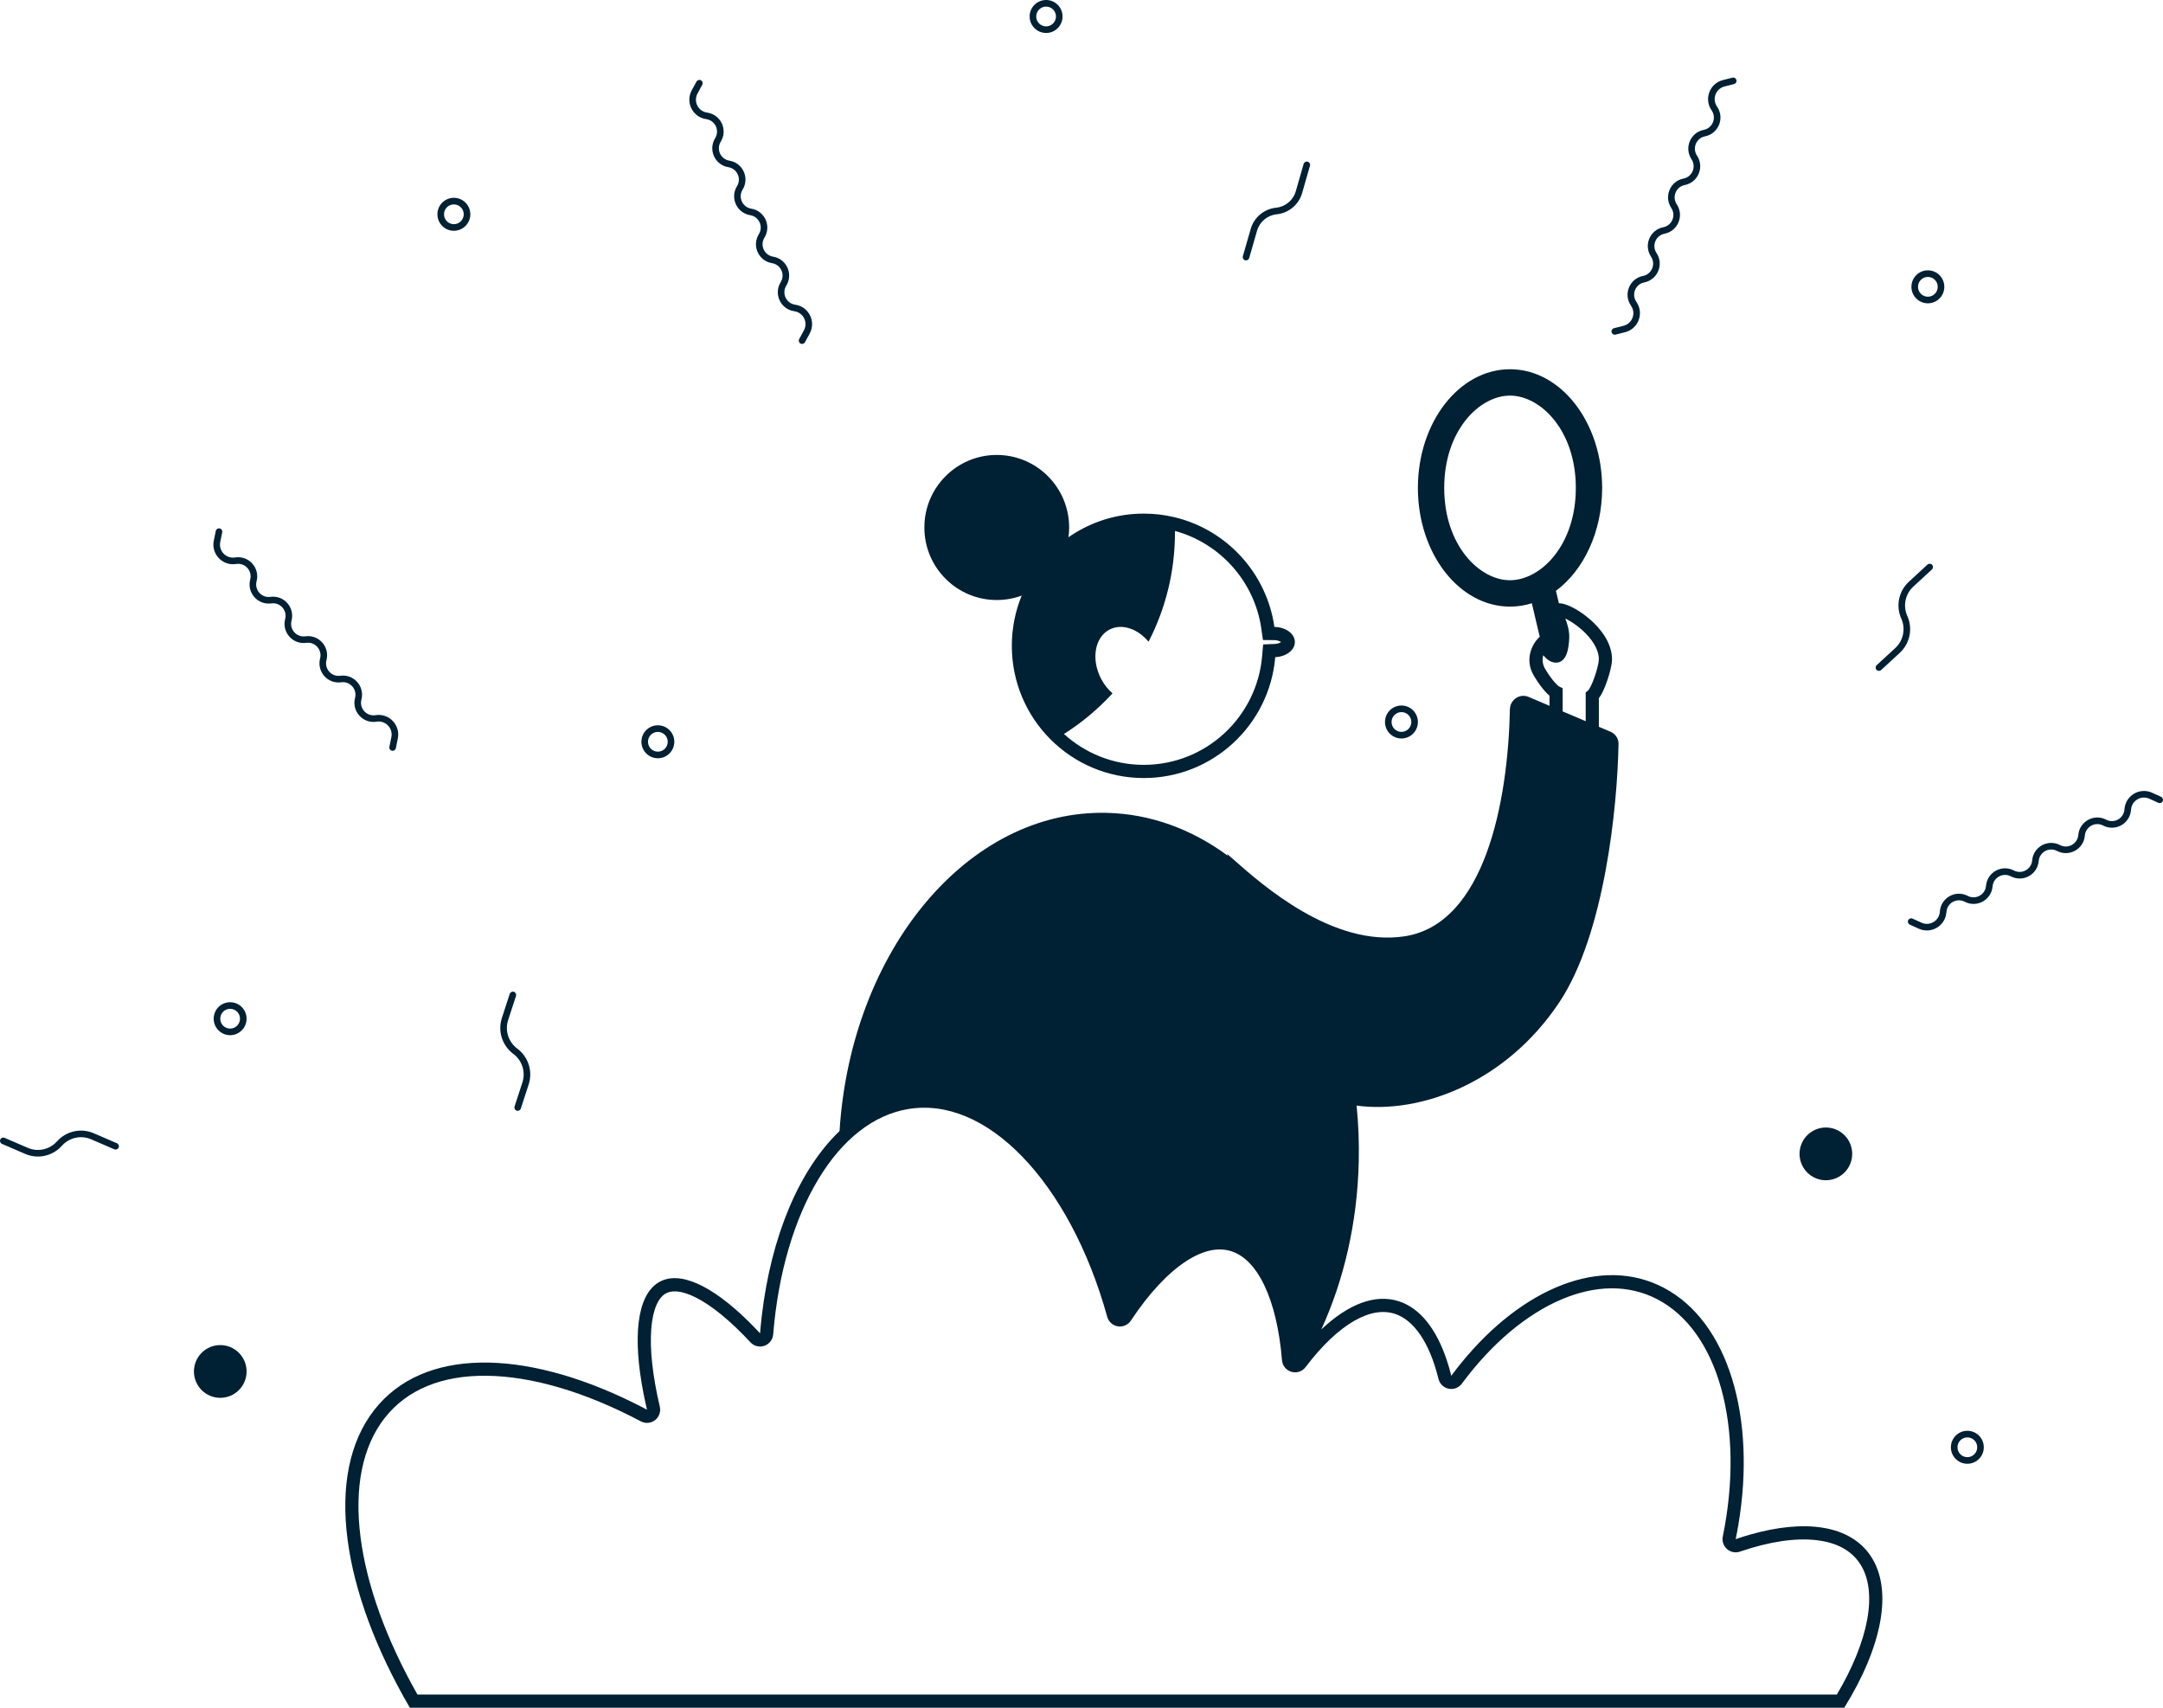
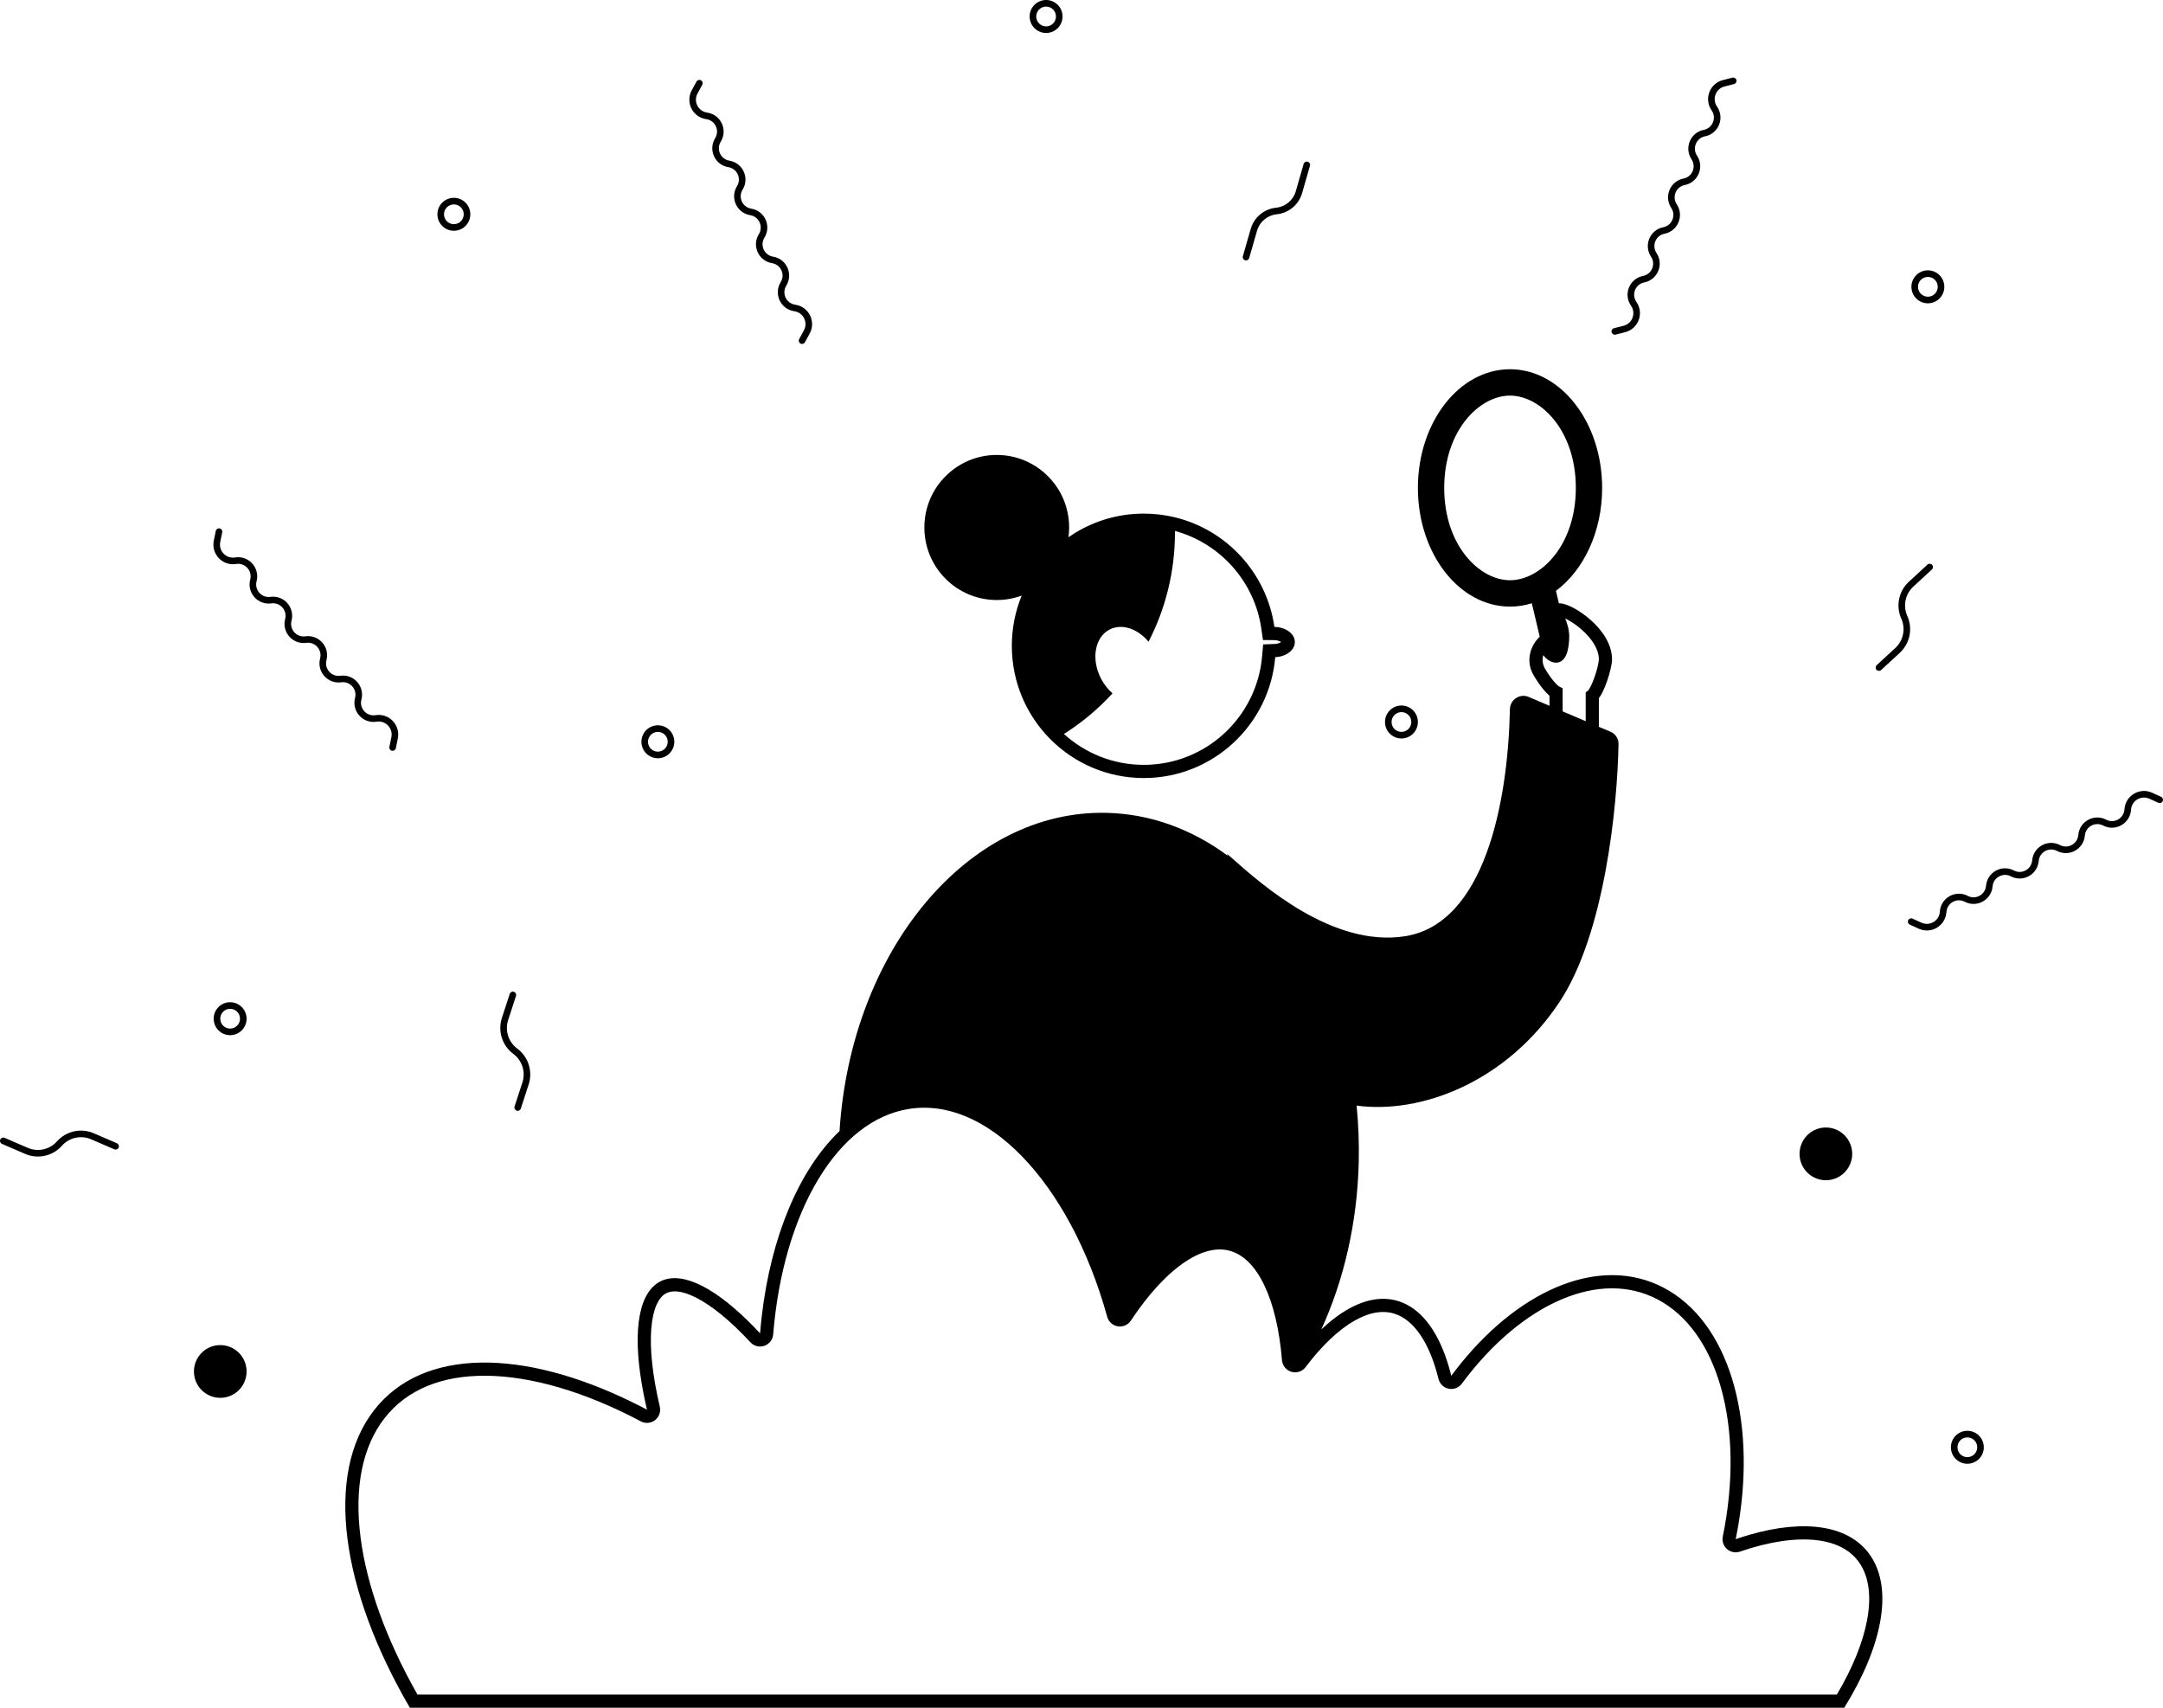
<svg xmlns="http://www.w3.org/2000/svg" width="190" height="150" viewBox="0 0 190 150" fill="none">
-   <path fill-rule="evenodd" clip-rule="evenodd" d="M93.335 1.448C93.335 2.248 92.689 2.896 91.891 2.896C91.092 2.896 90.445 2.248 90.445 1.448C90.445 0.648 91.092 0 91.891 0C92.689 0 93.335 0.648 93.335 1.448ZM92.757 1.448C92.757 1.928 92.369 2.317 91.891 2.317C91.412 2.317 91.023 1.928 91.023 1.448C91.023 0.968 91.412 0.579 91.891 0.579C92.369 0.579 92.757 0.968 92.757 1.448Z" fill="#002033" />
-   <path fill-rule="evenodd" clip-rule="evenodd" d="M41.313 18.822C41.313 19.622 40.666 20.27 39.868 20.27C39.07 20.27 38.423 19.622 38.423 18.822C38.423 18.023 39.07 17.375 39.868 17.375C40.666 17.375 41.313 18.023 41.313 18.822ZM40.735 18.822C40.735 19.302 40.347 19.691 39.868 19.691C39.389 19.691 39.001 19.302 39.001 18.822C39.001 18.343 39.389 17.954 39.868 17.954C40.347 17.954 40.735 18.343 40.735 18.822Z" fill="#002033" />
-   <path fill-rule="evenodd" clip-rule="evenodd" d="M123.104 64.865C123.902 64.865 124.549 64.217 124.549 63.417C124.549 62.617 123.902 61.969 123.104 61.969C122.306 61.969 121.659 62.617 121.659 63.417C121.659 64.217 122.306 64.865 123.104 64.865ZM123.104 64.286C123.583 64.286 123.971 63.897 123.971 63.417C123.971 62.937 123.583 62.548 123.104 62.548C122.625 62.548 122.237 62.937 122.237 63.417C122.237 63.897 122.625 64.286 123.104 64.286Z" fill="#002033" />
-   <path fill-rule="evenodd" clip-rule="evenodd" d="M59.232 65.154C59.232 65.954 58.585 66.602 57.787 66.602C56.989 66.602 56.342 65.954 56.342 65.154C56.342 64.355 56.989 63.707 57.787 63.707C58.585 63.707 59.232 64.355 59.232 65.154ZM58.654 65.154C58.654 65.634 58.266 66.023 57.787 66.023C57.308 66.023 56.92 65.634 56.92 65.154C56.92 64.675 57.308 64.286 57.787 64.286C58.266 64.286 58.654 64.675 58.654 65.154Z" fill="#002033" />
-   <path fill-rule="evenodd" clip-rule="evenodd" d="M172.814 128.571C173.612 128.571 174.259 127.923 174.259 127.124C174.259 126.324 173.612 125.676 172.814 125.676C172.016 125.676 171.369 126.324 171.369 127.124C171.369 127.923 172.016 128.571 172.814 128.571ZM172.814 127.992C173.293 127.992 173.681 127.603 173.681 127.124C173.681 126.644 173.293 126.255 172.814 126.255C172.335 126.255 171.947 126.644 171.947 127.124C171.947 127.603 172.335 127.992 172.814 127.992Z" fill="#002033" />
-   <path fill-rule="evenodd" clip-rule="evenodd" d="M170.791 25.193C170.791 25.993 170.144 26.641 169.346 26.641C168.548 26.641 167.901 25.993 167.901 25.193C167.901 24.393 168.548 23.745 169.346 23.745C170.144 23.745 170.791 24.393 170.791 25.193ZM170.213 25.193C170.213 25.673 169.825 26.062 169.346 26.062C168.867 26.062 168.479 25.673 168.479 25.193C168.479 24.713 168.867 24.324 169.346 24.324C169.825 24.324 170.213 24.713 170.213 25.193Z" fill="#002033" />
-   <path fill-rule="evenodd" clip-rule="evenodd" d="M20.215 90.927C21.013 90.927 21.66 90.278 21.66 89.479C21.66 88.679 21.013 88.031 20.215 88.031C19.417 88.031 18.77 88.679 18.77 89.479C18.77 90.278 19.417 90.927 20.215 90.927ZM20.215 90.347C20.694 90.347 21.082 89.959 21.082 89.479C21.082 88.999 20.694 88.61 20.215 88.61C19.736 88.61 19.348 88.999 19.348 89.479C19.348 89.959 19.736 90.347 20.215 90.347Z" fill="#002033" />
-   <path d="M113.823 16.799L114.513 14.402C114.557 14.248 114.717 14.159 114.871 14.204C115.024 14.248 115.113 14.409 115.068 14.562L114.379 16.959C114.086 17.978 113.203 18.715 112.15 18.821C111.332 18.903 110.647 19.476 110.419 20.267L109.73 22.664C109.685 22.818 109.525 22.906 109.372 22.862C109.219 22.818 109.13 22.657 109.174 22.504L109.864 20.107C110.157 19.088 111.04 18.351 112.093 18.245C112.91 18.163 113.596 17.59 113.823 16.799Z" fill="#002033" />
-   <path d="M45.325 87.481L44.636 89.594C44.336 90.515 44.657 91.526 45.434 92.102C46.412 92.828 46.816 94.098 46.438 95.256L45.75 97.369C45.7 97.521 45.537 97.604 45.385 97.554C45.233 97.504 45.151 97.341 45.2 97.189L45.889 95.076C46.189 94.155 45.868 93.145 45.09 92.568C44.113 91.843 43.709 90.572 44.086 89.414L44.775 87.302C44.825 87.15 44.988 87.067 45.14 87.116C45.291 87.166 45.374 87.329 45.325 87.481Z" fill="#002033" />
-   <path d="M168.068 51.525L169.701 50.02C169.818 49.912 169.826 49.729 169.718 49.611C169.61 49.493 169.427 49.486 169.309 49.594L167.677 51.099C166.782 51.923 166.514 53.23 167.012 54.341C167.408 55.225 167.195 56.264 166.484 56.92L164.851 58.425C164.734 58.533 164.726 58.716 164.834 58.834C164.942 58.952 165.125 58.959 165.242 58.851L166.875 57.346C167.77 56.521 168.038 55.215 167.539 54.104C167.143 53.22 167.356 52.181 168.068 51.525Z" fill="#002033" />
-   <path d="M0.403 99.943L2.441 100.822C3.329 101.206 4.362 100.977 5.006 100.254C5.816 99.345 7.115 99.057 8.232 99.539L10.269 100.419C10.416 100.482 10.483 100.652 10.42 100.799C10.357 100.946 10.187 101.014 10.041 100.95L8.003 100.071C7.115 99.687 6.082 99.916 5.438 100.639C4.628 101.548 3.329 101.836 2.212 101.354L0.175 100.474C0.028 100.411 -0.039 100.241 0.024 100.094C0.087 99.947 0.257 99.879 0.403 99.943Z" fill="#002033" />
-   <path d="M20.622 48.969C19.842 49.078 19.189 48.38 19.346 47.607L19.52 46.755C19.552 46.598 19.451 46.446 19.295 46.413C19.138 46.382 18.986 46.483 18.954 46.639L18.78 47.491C18.543 48.656 19.526 49.706 20.702 49.543L20.763 49.534C21.541 49.426 22.178 50.145 21.979 50.906C21.674 52.067 22.646 53.164 23.833 52.999C24.61 52.891 25.248 53.611 25.048 54.371C24.744 55.532 25.716 56.629 26.902 56.464C27.68 56.356 28.317 57.076 28.118 57.837C27.814 58.997 28.786 60.094 29.972 59.929C30.75 59.821 31.387 60.541 31.188 61.302C30.883 62.462 31.855 63.559 33.042 63.395L33.103 63.386C33.883 63.277 34.536 63.974 34.379 64.748L34.205 65.6C34.173 65.757 34.274 65.909 34.431 65.942C34.587 65.974 34.739 65.872 34.772 65.716L34.945 64.864C35.182 63.699 34.199 62.649 33.024 62.812L32.962 62.821C32.184 62.929 31.547 62.21 31.747 61.449C32.051 60.288 31.079 59.191 29.893 59.356C29.115 59.464 28.477 58.745 28.677 57.984C28.981 56.823 28.009 55.726 26.823 55.891C26.045 55.999 25.408 55.279 25.607 54.519C25.912 53.358 24.939 52.261 23.753 52.426C22.975 52.534 22.338 51.814 22.538 51.053C22.842 49.893 21.87 48.795 20.683 48.961L20.622 48.969Z" fill="#002033" />
-   <path d="M151.479 7.597C150.716 7.792 150.374 8.684 150.811 9.341L150.845 9.392C151.509 10.391 150.946 11.745 149.771 11.975C149 12.126 148.631 13.014 149.066 13.669C149.731 14.667 149.167 16.022 147.992 16.252C147.221 16.403 146.852 17.291 147.288 17.946C147.952 18.944 147.389 20.299 146.213 20.529C145.443 20.68 145.073 21.568 145.509 22.222C146.173 23.221 145.61 24.575 144.434 24.806C143.664 24.957 143.295 25.845 143.73 26.499L143.764 26.551C144.423 27.54 143.907 28.884 142.757 29.177L141.916 29.391C141.761 29.43 141.604 29.336 141.564 29.181C141.525 29.026 141.619 28.869 141.773 28.829L142.615 28.615C143.378 28.421 143.72 27.529 143.284 26.872L143.249 26.82C142.585 25.822 143.148 24.468 144.324 24.237C145.094 24.086 145.463 23.198 145.028 22.544C144.364 21.545 144.927 20.191 146.102 19.96C146.873 19.809 147.242 18.922 146.807 18.267C146.142 17.268 146.705 15.914 147.881 15.684C148.652 15.533 149.021 14.645 148.585 13.99C147.921 12.992 148.484 11.637 149.66 11.407C150.43 11.256 150.799 10.368 150.364 9.713L150.33 9.662C149.671 8.673 150.187 7.329 151.337 7.036L152.178 6.822C152.333 6.783 152.49 6.876 152.53 7.031C152.569 7.186 152.475 7.344 152.321 7.383L151.479 7.597Z" fill="#002033" />
-   <path d="M187.193 71.101C187.26 70.314 188.083 69.831 188.801 70.156L189.592 70.515C189.737 70.581 189.908 70.516 189.974 70.37C190.04 70.225 189.975 70.053 189.83 69.987L189.039 69.629C187.958 69.139 186.718 69.867 186.617 71.052L186.612 71.113C186.545 71.897 185.703 72.361 185.007 71.997C183.945 71.443 182.661 72.149 182.559 73.345C182.492 74.129 181.651 74.592 180.955 74.229C179.892 73.674 178.609 74.381 178.507 75.576C178.44 76.36 177.598 76.824 176.902 76.46C175.84 75.906 174.557 76.612 174.454 77.808C174.387 78.592 173.546 79.055 172.85 78.692C171.787 78.137 170.504 78.844 170.402 80.04L170.397 80.102C170.329 80.888 169.506 81.371 168.789 81.046L167.998 80.688C167.852 80.622 167.681 80.687 167.615 80.832C167.549 80.978 167.614 81.15 167.759 81.216L168.55 81.574C169.631 82.064 170.871 81.335 170.972 80.151L170.978 80.089C171.045 79.305 171.886 78.842 172.582 79.205C173.645 79.76 174.928 79.053 175.03 77.858C175.097 77.074 175.939 76.61 176.635 76.974C177.697 77.528 178.98 76.822 179.083 75.626C179.15 74.842 179.991 74.379 180.687 74.742C181.75 75.297 183.033 74.59 183.135 73.394C183.202 72.611 184.044 72.147 184.74 72.511C185.802 73.065 187.085 72.358 187.188 71.163L187.193 71.101Z" fill="#002033" />
-   <path d="M61.272 8.21C60.894 8.903 61.314 9.761 62.092 9.887L62.153 9.897C63.335 10.088 63.943 11.423 63.312 12.443C62.898 13.112 63.296 13.987 64.071 14.112C65.254 14.304 65.861 15.639 65.23 16.659C64.817 17.327 65.215 18.203 65.99 18.328C67.172 18.519 67.78 19.854 67.149 20.874C66.735 21.543 67.133 22.418 67.909 22.544C69.091 22.735 69.698 24.07 69.067 25.09C68.654 25.758 69.052 26.634 69.827 26.759L69.888 26.769C71.06 26.959 71.692 28.252 71.124 29.295L70.708 30.059C70.632 30.199 70.456 30.251 70.316 30.174C70.176 30.098 70.124 29.922 70.201 29.781L70.616 29.018C70.994 28.325 70.574 27.467 69.796 27.341L69.735 27.331C68.553 27.14 67.945 25.805 68.576 24.785C68.99 24.116 68.592 23.241 67.816 23.115C66.634 22.924 66.026 21.589 66.658 20.569C67.071 19.9 66.673 19.025 65.898 18.9C64.716 18.708 64.108 17.373 64.739 16.353C65.153 15.685 64.754 14.809 63.979 14.684C62.797 14.493 62.189 13.158 62.82 12.138C63.234 11.469 62.836 10.594 62.061 10.469L61.999 10.459C60.828 10.269 60.196 8.976 60.764 7.932L61.18 7.169C61.256 7.028 61.432 6.977 61.572 7.053C61.712 7.13 61.764 7.306 61.687 7.446L61.272 8.21Z" fill="#002033" />
-   <path d="M160.387 103.668C161.663 103.668 162.699 102.631 162.699 101.351C162.699 100.072 161.663 99.035 160.387 99.035C159.11 99.035 158.074 100.072 158.074 101.351C158.074 102.631 159.11 103.668 160.387 103.668Z" fill="#002033" />
-   <path d="M19.348 122.78C20.625 122.78 21.66 121.743 21.66 120.463C21.66 119.184 20.625 118.147 19.348 118.147C18.071 118.147 17.036 119.184 17.036 120.463C17.036 121.743 18.071 122.78 19.348 122.78Z" fill="#002033" />
-   <path fill-rule="evenodd" clip-rule="evenodd" d="M93.857 47.189C93.894 46.908 93.914 46.623 93.914 46.332C93.914 42.814 91.067 39.961 87.555 39.961C84.044 39.961 81.197 42.814 81.197 46.332C81.197 49.85 84.044 52.703 87.555 52.703C88.325 52.703 89.063 52.566 89.746 52.315C89.188 53.675 88.88 55.165 88.88 56.727C88.88 63.141 94.069 68.34 100.471 68.34C106.538 68.34 111.516 63.669 112.019 57.72C112.979 57.682 113.741 57.103 113.741 56.395C113.741 55.668 112.939 55.077 111.944 55.068C111.268 50.335 107.744 46.523 103.168 45.43L103.167 45.429C102.307 45.224 101.41 45.115 100.488 45.114L100.471 45.114C100.163 45.114 99.859 45.126 99.557 45.149C97.448 45.314 95.498 46.044 93.857 47.189ZM97.724 60.901C96.469 62.271 95.035 63.472 93.458 64.469C95.311 66.154 97.771 67.182 100.471 67.182C105.932 67.182 110.415 62.977 110.867 57.622L110.954 56.603L111.974 56.563C112.237 56.552 112.428 56.47 112.53 56.395C112.421 56.315 112.214 56.229 111.933 56.226L110.94 56.217L110.799 55.232C110.207 51.08 107.177 47.715 103.21 46.636C103.21 46.681 103.21 46.727 103.21 46.773C103.21 50.23 102.372 53.492 100.889 56.365C99.933 55.213 98.529 54.738 97.454 55.302C96.158 55.983 95.83 57.916 96.721 59.62C96.988 60.131 97.335 60.564 97.724 60.901ZM112.595 56.454C112.597 56.459 112.598 56.461 112.599 56.461C112.599 56.461 112.598 56.46 112.598 56.459L112.597 56.458C112.597 56.457 112.596 56.456 112.595 56.454ZM112.597 56.332L112.595 56.335C112.598 56.331 112.599 56.329 112.599 56.329C112.598 56.329 112.598 56.33 112.597 56.332Z" fill="#002033" />
-   <path fill-rule="evenodd" clip-rule="evenodd" d="M55.497 123.142C45.937 118.465 37.161 118.368 32.882 123.837C28.441 129.514 29.998 139.71 36.002 150H162.001C165.277 144.726 166.339 139.704 164.331 136.683C162.509 133.945 158.536 133.415 153.721 134.796C153.308 134.914 152.889 135.046 152.465 135.193C152.554 134.758 152.634 134.324 152.707 133.893C154.268 124.556 151.855 116.092 146.118 113.097C140.665 110.251 133.722 113.134 128.37 119.701C128.069 120.07 127.773 120.452 127.482 120.844C127.363 120.361 127.23 119.899 127.083 119.459C126.187 116.777 124.78 114.933 122.911 114.31C120.795 113.604 118.403 114.565 116.064 116.777C118.044 112.445 119.232 107.412 119.354 102.025C119.392 100.354 119.326 98.713 119.164 97.112C124.826 97.874 132.302 95.057 136.976 88.031C140.947 82.064 142.076 70.88 142.172 65.338C142.18 64.873 141.901 64.457 141.474 64.276L140.445 63.838V61.328C140.573 61.164 140.681 60.971 140.767 60.797C140.913 60.505 141.052 60.159 141.171 59.813C141.292 59.466 141.397 59.107 141.472 58.784C141.545 58.474 141.601 58.159 141.601 57.915C141.601 56.503 140.649 55.27 139.707 54.44C139.222 54.013 138.707 53.662 138.248 53.414C138.019 53.291 137.796 53.189 137.591 53.117C137.397 53.048 137.18 52.992 136.976 52.992C136.963 52.992 136.949 52.992 136.934 52.993L136.675 51.896C139.101 50.096 140.734 46.722 140.734 42.857C140.734 37.1 137.111 32.432 132.641 32.432C128.172 32.432 124.549 37.1 124.549 42.857C124.549 48.615 128.172 53.282 132.641 53.282C133.301 53.282 133.943 53.18 134.557 52.988L135.252 55.928L135.123 56.058C134.635 56.546 133.863 57.896 134.747 59.371C135.11 59.978 135.445 60.42 135.724 60.729C135.859 60.878 135.989 61.006 136.109 61.108V61.995L134.269 61.213C133.501 60.887 132.65 61.456 132.633 62.292C132.461 70.53 130.393 81.16 123.393 82.239C117.075 83.213 110.872 77.725 108.351 75.495C108.135 75.304 107.946 75.137 107.786 75L107.863 75.174C104.712 72.847 101.083 71.485 97.199 71.397C85.002 71.119 74.752 83.495 73.746 99.347C70.188 102.756 67.733 108.613 66.915 115.597C66.857 116.097 66.807 116.603 66.765 117.115C66.409 116.731 66.055 116.366 65.705 116.023C62.496 112.878 59.598 111.513 57.787 112.681C55.928 113.88 55.578 117.508 56.518 122.356C56.611 122.833 56.716 123.323 56.833 123.822C56.386 123.586 55.941 123.359 55.497 123.142ZM139.289 63.347L137.265 62.487V60.453L136.946 60.293C136.938 60.288 136.809 60.204 136.581 59.952C136.36 59.706 136.068 59.327 135.738 58.775C135.469 58.327 135.464 57.897 135.561 57.551C135.575 57.569 135.59 57.586 135.605 57.603C135.814 57.849 136.181 58.205 136.687 58.205C137.083 58.205 137.331 57.947 137.458 57.75C137.586 57.552 137.662 57.316 137.712 57.109C137.813 56.687 137.843 56.204 137.843 55.888C137.843 55.299 137.648 54.731 137.497 54.331C137.562 54.362 137.63 54.396 137.701 54.434C138.081 54.639 138.524 54.94 138.943 55.309C139.807 56.071 140.445 57.011 140.445 57.915C140.445 58.019 140.416 58.227 140.347 58.519C140.281 58.799 140.188 59.12 140.079 59.434C139.97 59.749 139.85 60.045 139.733 60.279C139.675 60.395 139.622 60.489 139.575 60.557C139.535 60.617 139.51 60.643 139.505 60.648L139.289 60.822V63.347ZM161.351 148.842C162.748 146.486 163.648 144.245 164.011 142.286C164.402 140.169 164.149 138.499 163.368 137.326C162.616 136.195 161.346 135.484 159.541 135.279C157.719 135.073 155.426 135.397 152.84 136.288C152.448 136.423 152.013 136.337 151.701 136.063C151.389 135.788 151.249 135.367 151.332 134.959C152.312 130.185 152.217 125.634 151.186 121.941C150.154 118.242 148.217 115.499 145.584 114.124C143.075 112.815 140.151 112.859 137.138 114.146C134.113 115.439 131.046 117.974 128.411 121.534C128.144 121.894 127.694 122.068 127.255 121.98C126.816 121.892 126.467 121.558 126.36 121.122C125.541 117.802 124.138 115.94 122.546 115.409C121.536 115.072 120.348 115.226 118.982 116.003C117.607 116.786 116.136 118.16 114.684 120.081C114.395 120.464 113.9 120.628 113.44 120.494C112.98 120.359 112.65 119.955 112.611 119.476C112.39 116.784 111.848 114.539 111.054 112.885C110.257 111.226 109.266 110.273 108.194 109.915C107.07 109.541 105.716 109.774 104.152 110.804C102.583 111.836 100.926 113.597 99.337 115.996C99.087 116.374 98.639 116.571 98.192 116.499C97.746 116.428 97.381 116.102 97.26 115.666C95.612 109.721 92.926 104.818 89.783 101.579C86.637 98.336 83.145 96.858 79.79 97.412C76.734 97.917 74.002 100.069 71.89 103.566C69.78 107.059 68.357 111.798 67.917 117.209C67.88 117.666 67.577 118.059 67.144 118.209C66.711 118.36 66.23 118.24 65.918 117.903C64.152 115.998 62.517 114.674 61.148 113.98C59.75 113.27 58.904 113.339 58.412 113.655C57.861 114.011 57.345 114.924 57.206 116.743C57.071 118.504 57.318 120.832 57.958 123.557C58.062 123.999 57.899 124.461 57.54 124.739C57.181 125.017 56.694 125.059 56.293 124.846C51.364 122.235 46.679 120.883 42.747 120.841C38.832 120.799 35.751 122.048 33.791 124.552C31.828 127.062 31.11 130.678 31.672 135.041C32.21 139.228 33.918 143.991 36.67 148.842H161.351ZM132.641 50.965C135.327 50.965 138.422 47.911 138.422 42.857C138.422 37.804 135.327 34.749 132.641 34.749C129.956 34.749 126.861 37.804 126.861 42.857C126.861 47.911 129.956 50.965 132.641 50.965Z" fill="#002033" />
+   <path fill-rule="evenodd" clip-rule="evenodd" d="M93.335 1.448C93.335 2.248 92.689 2.896 91.891 2.896C91.092 2.896 90.445 2.248 90.445 1.448C90.445 0.648 91.092 0 91.891 0C92.689 0 93.335 0.648 93.335 1.448ZM92.757 1.448C92.757 1.928 92.369 2.317 91.891 2.317C91.412 2.317 91.023 1.928 91.023 1.448C91.023 0.968 91.412 0.579 91.891 0.579C92.369 0.579 92.757 0.968 92.757 1.448Z" fill="currentColor" />
+   <path fill-rule="evenodd" clip-rule="evenodd" d="M41.313 18.822C41.313 19.622 40.666 20.27 39.868 20.27C39.07 20.27 38.423 19.622 38.423 18.822C38.423 18.023 39.07 17.375 39.868 17.375C40.666 17.375 41.313 18.023 41.313 18.822ZM40.735 18.822C40.735 19.302 40.347 19.691 39.868 19.691C39.389 19.691 39.001 19.302 39.001 18.822C39.001 18.343 39.389 17.954 39.868 17.954C40.347 17.954 40.735 18.343 40.735 18.822Z" fill="currentColor" />
+   <path fill-rule="evenodd" clip-rule="evenodd" d="M123.104 64.865C123.902 64.865 124.549 64.217 124.549 63.417C124.549 62.617 123.902 61.969 123.104 61.969C122.306 61.969 121.659 62.617 121.659 63.417C121.659 64.217 122.306 64.865 123.104 64.865ZM123.104 64.286C123.583 64.286 123.971 63.897 123.971 63.417C123.971 62.937 123.583 62.548 123.104 62.548C122.625 62.548 122.237 62.937 122.237 63.417C122.237 63.897 122.625 64.286 123.104 64.286Z" fill="currentColor" />
+   <path fill-rule="evenodd" clip-rule="evenodd" d="M59.232 65.154C59.232 65.954 58.585 66.602 57.787 66.602C56.989 66.602 56.342 65.954 56.342 65.154C56.342 64.355 56.989 63.707 57.787 63.707C58.585 63.707 59.232 64.355 59.232 65.154ZM58.654 65.154C58.654 65.634 58.266 66.023 57.787 66.023C57.308 66.023 56.92 65.634 56.92 65.154C56.92 64.675 57.308 64.286 57.787 64.286C58.266 64.286 58.654 64.675 58.654 65.154Z" fill="currentColor" />
+   <path fill-rule="evenodd" clip-rule="evenodd" d="M172.814 128.571C173.612 128.571 174.259 127.923 174.259 127.124C174.259 126.324 173.612 125.676 172.814 125.676C172.016 125.676 171.369 126.324 171.369 127.124C171.369 127.923 172.016 128.571 172.814 128.571ZM172.814 127.992C173.293 127.992 173.681 127.603 173.681 127.124C173.681 126.644 173.293 126.255 172.814 126.255C172.335 126.255 171.947 126.644 171.947 127.124C171.947 127.603 172.335 127.992 172.814 127.992Z" fill="currentColor" />
+   <path fill-rule="evenodd" clip-rule="evenodd" d="M170.791 25.193C170.791 25.993 170.144 26.641 169.346 26.641C168.548 26.641 167.901 25.993 167.901 25.193C167.901 24.393 168.548 23.745 169.346 23.745C170.144 23.745 170.791 24.393 170.791 25.193ZM170.213 25.193C170.213 25.673 169.825 26.062 169.346 26.062C168.867 26.062 168.479 25.673 168.479 25.193C168.479 24.713 168.867 24.324 169.346 24.324C169.825 24.324 170.213 24.713 170.213 25.193Z" fill="currentColor" />
+   <path fill-rule="evenodd" clip-rule="evenodd" d="M20.215 90.927C21.013 90.927 21.66 90.278 21.66 89.479C21.66 88.679 21.013 88.031 20.215 88.031C19.417 88.031 18.77 88.679 18.77 89.479C18.77 90.278 19.417 90.927 20.215 90.927ZM20.215 90.347C20.694 90.347 21.082 89.959 21.082 89.479C21.082 88.999 20.694 88.61 20.215 88.61C19.736 88.61 19.348 88.999 19.348 89.479C19.348 89.959 19.736 90.347 20.215 90.347Z" fill="currentColor" />
+   <path d="M113.823 16.799L114.513 14.402C114.557 14.248 114.717 14.159 114.871 14.204C115.024 14.248 115.113 14.409 115.068 14.562L114.379 16.959C114.086 17.978 113.203 18.715 112.15 18.821C111.332 18.903 110.647 19.476 110.419 20.267L109.73 22.664C109.685 22.818 109.525 22.906 109.372 22.862C109.219 22.818 109.13 22.657 109.174 22.504L109.864 20.107C110.157 19.088 111.04 18.351 112.093 18.245C112.91 18.163 113.596 17.59 113.823 16.799Z" fill="currentColor" />
+   <path d="M45.325 87.481L44.636 89.594C44.336 90.515 44.657 91.526 45.434 92.102C46.412 92.828 46.816 94.098 46.438 95.256L45.75 97.369C45.7 97.521 45.537 97.604 45.385 97.554C45.233 97.504 45.151 97.341 45.2 97.189L45.889 95.076C46.189 94.155 45.868 93.145 45.09 92.568C44.113 91.843 43.709 90.572 44.086 89.414L44.775 87.302C44.825 87.15 44.988 87.067 45.14 87.116C45.291 87.166 45.374 87.329 45.325 87.481Z" fill="currentColor" />
+   <path d="M168.068 51.525L169.701 50.02C169.818 49.912 169.826 49.729 169.718 49.611C169.61 49.493 169.427 49.486 169.309 49.594L167.677 51.099C166.782 51.923 166.514 53.23 167.012 54.341C167.408 55.225 167.195 56.264 166.484 56.92L164.851 58.425C164.734 58.533 164.726 58.716 164.834 58.834C164.942 58.952 165.125 58.959 165.242 58.851L166.875 57.346C167.77 56.521 168.038 55.215 167.539 54.104C167.143 53.22 167.356 52.181 168.068 51.525Z" fill="currentColor" />
+   <path d="M0.403 99.943L2.441 100.822C3.329 101.206 4.362 100.977 5.006 100.254C5.816 99.345 7.115 99.057 8.232 99.539L10.269 100.419C10.416 100.482 10.483 100.652 10.42 100.799C10.357 100.946 10.187 101.014 10.041 100.95L8.003 100.071C7.115 99.687 6.082 99.916 5.438 100.639C4.628 101.548 3.329 101.836 2.212 101.354L0.175 100.474C0.028 100.411 -0.039 100.241 0.024 100.094C0.087 99.947 0.257 99.879 0.403 99.943Z" fill="currentColor" />
+   <path d="M20.622 48.969C19.842 49.078 19.189 48.38 19.346 47.607L19.52 46.755C19.552 46.598 19.451 46.446 19.295 46.413C19.138 46.382 18.986 46.483 18.954 46.639L18.78 47.491C18.543 48.656 19.526 49.706 20.702 49.543L20.763 49.534C21.541 49.426 22.178 50.145 21.979 50.906C21.674 52.067 22.646 53.164 23.833 52.999C24.61 52.891 25.248 53.611 25.048 54.371C24.744 55.532 25.716 56.629 26.902 56.464C27.68 56.356 28.317 57.076 28.118 57.837C27.814 58.997 28.786 60.094 29.972 59.929C30.75 59.821 31.387 60.541 31.188 61.302C30.883 62.462 31.855 63.559 33.042 63.395L33.103 63.386C33.883 63.277 34.536 63.974 34.379 64.748L34.205 65.6C34.173 65.757 34.274 65.909 34.431 65.942C34.587 65.974 34.739 65.872 34.772 65.716L34.945 64.864C35.182 63.699 34.199 62.649 33.024 62.812L32.962 62.821C32.184 62.929 31.547 62.21 31.747 61.449C32.051 60.288 31.079 59.191 29.893 59.356C29.115 59.464 28.477 58.745 28.677 57.984C28.981 56.823 28.009 55.726 26.823 55.891C26.045 55.999 25.408 55.279 25.607 54.519C25.912 53.358 24.939 52.261 23.753 52.426C22.975 52.534 22.338 51.814 22.538 51.053C22.842 49.893 21.87 48.795 20.683 48.961L20.622 48.969Z" fill="currentColor" />
+   <path d="M151.479 7.597C150.716 7.792 150.374 8.684 150.811 9.341L150.845 9.392C151.509 10.391 150.946 11.745 149.771 11.975C149 12.126 148.631 13.014 149.066 13.669C149.731 14.667 149.167 16.022 147.992 16.252C147.221 16.403 146.852 17.291 147.288 17.946C147.952 18.944 147.389 20.299 146.213 20.529C145.443 20.68 145.073 21.568 145.509 22.222C146.173 23.221 145.61 24.575 144.434 24.806C143.664 24.957 143.295 25.845 143.73 26.499L143.764 26.551C144.423 27.54 143.907 28.884 142.757 29.177L141.916 29.391C141.761 29.43 141.604 29.336 141.564 29.181C141.525 29.026 141.619 28.869 141.773 28.829L142.615 28.615C143.378 28.421 143.72 27.529 143.284 26.872L143.249 26.82C142.585 25.822 143.148 24.468 144.324 24.237C145.094 24.086 145.463 23.198 145.028 22.544C144.364 21.545 144.927 20.191 146.102 19.96C146.873 19.809 147.242 18.922 146.807 18.267C146.142 17.268 146.705 15.914 147.881 15.684C148.652 15.533 149.021 14.645 148.585 13.99C147.921 12.992 148.484 11.637 149.66 11.407C150.43 11.256 150.799 10.368 150.364 9.713L150.33 9.662C149.671 8.673 150.187 7.329 151.337 7.036L152.178 6.822C152.333 6.783 152.49 6.876 152.53 7.031C152.569 7.186 152.475 7.344 152.321 7.383L151.479 7.597Z" fill="currentColor" />
+   <path d="M187.193 71.101C187.26 70.314 188.083 69.831 188.801 70.156L189.592 70.515C189.737 70.581 189.908 70.516 189.974 70.37C190.04 70.225 189.975 70.053 189.83 69.987L189.039 69.629C187.958 69.139 186.718 69.867 186.617 71.052L186.612 71.113C186.545 71.897 185.703 72.361 185.007 71.997C183.945 71.443 182.661 72.149 182.559 73.345C182.492 74.129 181.651 74.592 180.955 74.229C179.892 73.674 178.609 74.381 178.507 75.576C178.44 76.36 177.598 76.824 176.902 76.46C175.84 75.906 174.557 76.612 174.454 77.808C174.387 78.592 173.546 79.055 172.85 78.692C171.787 78.137 170.504 78.844 170.402 80.04L170.397 80.102C170.329 80.888 169.506 81.371 168.789 81.046L167.998 80.688C167.852 80.622 167.681 80.687 167.615 80.832C167.549 80.978 167.614 81.15 167.759 81.216L168.55 81.574C169.631 82.064 170.871 81.335 170.972 80.151L170.978 80.089C171.045 79.305 171.886 78.842 172.582 79.205C173.645 79.76 174.928 79.053 175.03 77.858C175.097 77.074 175.939 76.61 176.635 76.974C177.697 77.528 178.98 76.822 179.083 75.626C179.15 74.842 179.991 74.379 180.687 74.742C181.75 75.297 183.033 74.59 183.135 73.394C183.202 72.611 184.044 72.147 184.74 72.511C185.802 73.065 187.085 72.358 187.188 71.163L187.193 71.101Z" fill="currentColor" />
+   <path d="M61.272 8.21C60.894 8.903 61.314 9.761 62.092 9.887L62.153 9.897C63.335 10.088 63.943 11.423 63.312 12.443C62.898 13.112 63.296 13.987 64.071 14.112C65.254 14.304 65.861 15.639 65.23 16.659C64.817 17.327 65.215 18.203 65.99 18.328C67.172 18.519 67.78 19.854 67.149 20.874C66.735 21.543 67.133 22.418 67.909 22.544C69.091 22.735 69.698 24.07 69.067 25.09C68.654 25.758 69.052 26.634 69.827 26.759L69.888 26.769C71.06 26.959 71.692 28.252 71.124 29.295L70.708 30.059C70.632 30.199 70.456 30.251 70.316 30.174C70.176 30.098 70.124 29.922 70.201 29.781L70.616 29.018C70.994 28.325 70.574 27.467 69.796 27.341L69.735 27.331C68.553 27.14 67.945 25.805 68.576 24.785C68.99 24.116 68.592 23.241 67.816 23.115C66.634 22.924 66.026 21.589 66.658 20.569C67.071 19.9 66.673 19.025 65.898 18.9C64.716 18.708 64.108 17.373 64.739 16.353C65.153 15.685 64.754 14.809 63.979 14.684C62.797 14.493 62.189 13.158 62.82 12.138C63.234 11.469 62.836 10.594 62.061 10.469L61.999 10.459C60.828 10.269 60.196 8.976 60.764 7.932L61.18 7.169C61.256 7.028 61.432 6.977 61.572 7.053C61.712 7.13 61.764 7.306 61.687 7.446L61.272 8.21Z" fill="currentColor" />
+   <path d="M160.387 103.668C161.663 103.668 162.699 102.631 162.699 101.351C162.699 100.072 161.663 99.035 160.387 99.035C159.11 99.035 158.074 100.072 158.074 101.351C158.074 102.631 159.11 103.668 160.387 103.668Z" fill="currentColor" />
+   <path d="M19.348 122.78C20.625 122.78 21.66 121.743 21.66 120.463C21.66 119.184 20.625 118.147 19.348 118.147C18.071 118.147 17.036 119.184 17.036 120.463C17.036 121.743 18.071 122.78 19.348 122.78Z" fill="currentColor" />
+   <path fill-rule="evenodd" clip-rule="evenodd" d="M93.857 47.189C93.894 46.908 93.914 46.623 93.914 46.332C93.914 42.814 91.067 39.961 87.555 39.961C84.044 39.961 81.197 42.814 81.197 46.332C81.197 49.85 84.044 52.703 87.555 52.703C88.325 52.703 89.063 52.566 89.746 52.315C89.188 53.675 88.88 55.165 88.88 56.727C88.88 63.141 94.069 68.34 100.471 68.34C106.538 68.34 111.516 63.669 112.019 57.72C112.979 57.682 113.741 57.103 113.741 56.395C113.741 55.668 112.939 55.077 111.944 55.068C111.268 50.335 107.744 46.523 103.168 45.43L103.167 45.429C102.307 45.224 101.41 45.115 100.488 45.114L100.471 45.114C100.163 45.114 99.859 45.126 99.557 45.149C97.448 45.314 95.498 46.044 93.857 47.189ZM97.724 60.901C96.469 62.271 95.035 63.472 93.458 64.469C95.311 66.154 97.771 67.182 100.471 67.182C105.932 67.182 110.415 62.977 110.867 57.622L110.954 56.603L111.974 56.563C112.237 56.552 112.428 56.47 112.53 56.395C112.421 56.315 112.214 56.229 111.933 56.226L110.94 56.217L110.799 55.232C110.207 51.08 107.177 47.715 103.21 46.636C103.21 46.681 103.21 46.727 103.21 46.773C103.21 50.23 102.372 53.492 100.889 56.365C99.933 55.213 98.529 54.738 97.454 55.302C96.158 55.983 95.83 57.916 96.721 59.62C96.988 60.131 97.335 60.564 97.724 60.901ZM112.595 56.454C112.597 56.459 112.598 56.461 112.599 56.461C112.599 56.461 112.598 56.46 112.598 56.459L112.597 56.458C112.597 56.457 112.596 56.456 112.595 56.454ZM112.597 56.332L112.595 56.335C112.598 56.331 112.599 56.329 112.599 56.329C112.598 56.329 112.598 56.33 112.597 56.332Z" fill="currentColor" />
+   <path fill-rule="evenodd" clip-rule="evenodd" d="M55.497 123.142C45.937 118.465 37.161 118.368 32.882 123.837C28.441 129.514 29.998 139.71 36.002 150H162.001C165.277 144.726 166.339 139.704 164.331 136.683C162.509 133.945 158.536 133.415 153.721 134.796C153.308 134.914 152.889 135.046 152.465 135.193C152.554 134.758 152.634 134.324 152.707 133.893C154.268 124.556 151.855 116.092 146.118 113.097C140.665 110.251 133.722 113.134 128.37 119.701C128.069 120.07 127.773 120.452 127.482 120.844C127.363 120.361 127.23 119.899 127.083 119.459C126.187 116.777 124.78 114.933 122.911 114.31C120.795 113.604 118.403 114.565 116.064 116.777C118.044 112.445 119.232 107.412 119.354 102.025C119.392 100.354 119.326 98.713 119.164 97.112C124.826 97.874 132.302 95.057 136.976 88.031C140.947 82.064 142.076 70.88 142.172 65.338C142.18 64.873 141.901 64.457 141.474 64.276L140.445 63.838V61.328C140.573 61.164 140.681 60.971 140.767 60.797C140.913 60.505 141.052 60.159 141.171 59.813C141.292 59.466 141.397 59.107 141.472 58.784C141.545 58.474 141.601 58.159 141.601 57.915C141.601 56.503 140.649 55.27 139.707 54.44C139.222 54.013 138.707 53.662 138.248 53.414C138.019 53.291 137.796 53.189 137.591 53.117C137.397 53.048 137.18 52.992 136.976 52.992C136.963 52.992 136.949 52.992 136.934 52.993L136.675 51.896C139.101 50.096 140.734 46.722 140.734 42.857C140.734 37.1 137.111 32.432 132.641 32.432C128.172 32.432 124.549 37.1 124.549 42.857C124.549 48.615 128.172 53.282 132.641 53.282C133.301 53.282 133.943 53.18 134.557 52.988L135.252 55.928L135.123 56.058C134.635 56.546 133.863 57.896 134.747 59.371C135.11 59.978 135.445 60.42 135.724 60.729C135.859 60.878 135.989 61.006 136.109 61.108V61.995L134.269 61.213C133.501 60.887 132.65 61.456 132.633 62.292C132.461 70.53 130.393 81.16 123.393 82.239C117.075 83.213 110.872 77.725 108.351 75.495C108.135 75.304 107.946 75.137 107.786 75L107.863 75.174C104.712 72.847 101.083 71.485 97.199 71.397C85.002 71.119 74.752 83.495 73.746 99.347C70.188 102.756 67.733 108.613 66.915 115.597C66.857 116.097 66.807 116.603 66.765 117.115C66.409 116.731 66.055 116.366 65.705 116.023C62.496 112.878 59.598 111.513 57.787 112.681C55.928 113.88 55.578 117.508 56.518 122.356C56.611 122.833 56.716 123.323 56.833 123.822C56.386 123.586 55.941 123.359 55.497 123.142ZM139.289 63.347L137.265 62.487V60.453L136.946 60.293C136.938 60.288 136.809 60.204 136.581 59.952C136.36 59.706 136.068 59.327 135.738 58.775C135.469 58.327 135.464 57.897 135.561 57.551C135.575 57.569 135.59 57.586 135.605 57.603C135.814 57.849 136.181 58.205 136.687 58.205C137.083 58.205 137.331 57.947 137.458 57.75C137.586 57.552 137.662 57.316 137.712 57.109C137.813 56.687 137.843 56.204 137.843 55.888C137.843 55.299 137.648 54.731 137.497 54.331C137.562 54.362 137.63 54.396 137.701 54.434C138.081 54.639 138.524 54.94 138.943 55.309C139.807 56.071 140.445 57.011 140.445 57.915C140.445 58.019 140.416 58.227 140.347 58.519C140.281 58.799 140.188 59.12 140.079 59.434C139.97 59.749 139.85 60.045 139.733 60.279C139.675 60.395 139.622 60.489 139.575 60.557C139.535 60.617 139.51 60.643 139.505 60.648L139.289 60.822V63.347ZM161.351 148.842C162.748 146.486 163.648 144.245 164.011 142.286C164.402 140.169 164.149 138.499 163.368 137.326C162.616 136.195 161.346 135.484 159.541 135.279C157.719 135.073 155.426 135.397 152.84 136.288C152.448 136.423 152.013 136.337 151.701 136.063C151.389 135.788 151.249 135.367 151.332 134.959C152.312 130.185 152.217 125.634 151.186 121.941C150.154 118.242 148.217 115.499 145.584 114.124C143.075 112.815 140.151 112.859 137.138 114.146C134.113 115.439 131.046 117.974 128.411 121.534C128.144 121.894 127.694 122.068 127.255 121.98C126.816 121.892 126.467 121.558 126.36 121.122C125.541 117.802 124.138 115.94 122.546 115.409C121.536 115.072 120.348 115.226 118.982 116.003C117.607 116.786 116.136 118.16 114.684 120.081C114.395 120.464 113.9 120.628 113.44 120.494C112.98 120.359 112.65 119.955 112.611 119.476C112.39 116.784 111.848 114.539 111.054 112.885C110.257 111.226 109.266 110.273 108.194 109.915C107.07 109.541 105.716 109.774 104.152 110.804C102.583 111.836 100.926 113.597 99.337 115.996C99.087 116.374 98.639 116.571 98.192 116.499C97.746 116.428 97.381 116.102 97.26 115.666C95.612 109.721 92.926 104.818 89.783 101.579C86.637 98.336 83.145 96.858 79.79 97.412C76.734 97.917 74.002 100.069 71.89 103.566C69.78 107.059 68.357 111.798 67.917 117.209C67.88 117.666 67.577 118.059 67.144 118.209C66.711 118.36 66.23 118.24 65.918 117.903C64.152 115.998 62.517 114.674 61.148 113.98C59.75 113.27 58.904 113.339 58.412 113.655C57.861 114.011 57.345 114.924 57.206 116.743C57.071 118.504 57.318 120.832 57.958 123.557C58.062 123.999 57.899 124.461 57.54 124.739C57.181 125.017 56.694 125.059 56.293 124.846C51.364 122.235 46.679 120.883 42.747 120.841C38.832 120.799 35.751 122.048 33.791 124.552C31.828 127.062 31.11 130.678 31.672 135.041C32.21 139.228 33.918 143.991 36.67 148.842H161.351ZM132.641 50.965C135.327 50.965 138.422 47.911 138.422 42.857C138.422 37.804 135.327 34.749 132.641 34.749C129.956 34.749 126.861 37.804 126.861 42.857C126.861 47.911 129.956 50.965 132.641 50.965Z" fill="currentColor" />
</svg>
